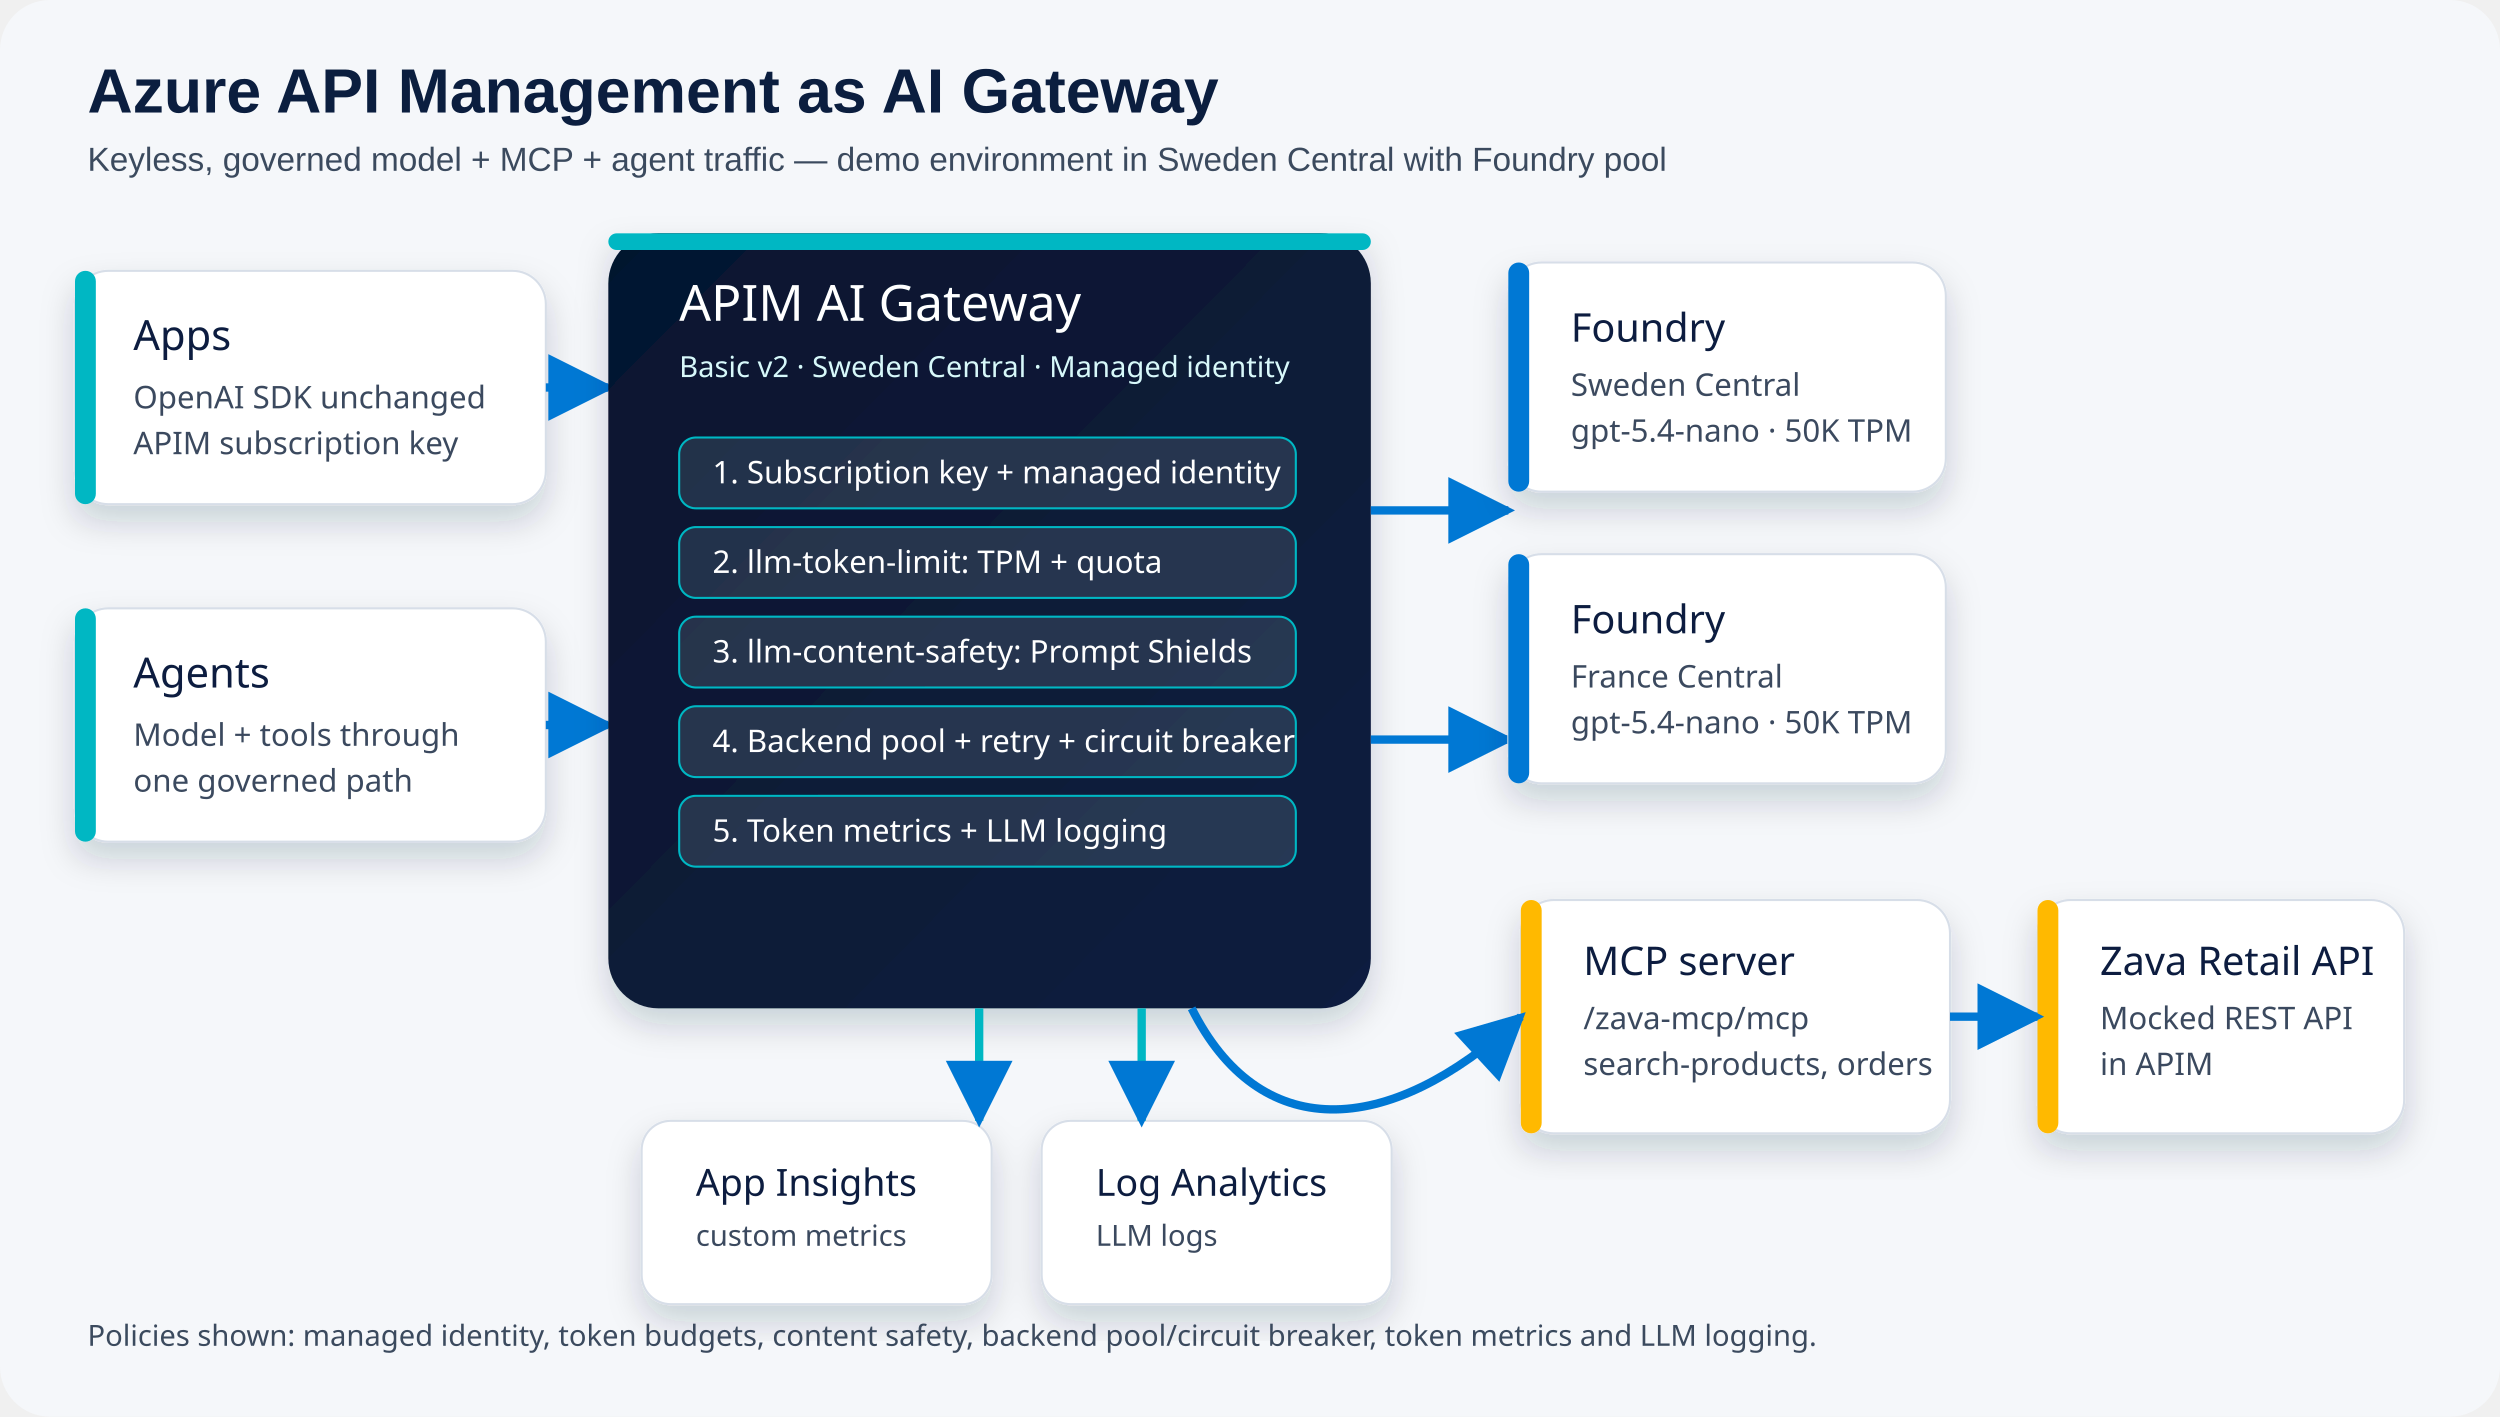
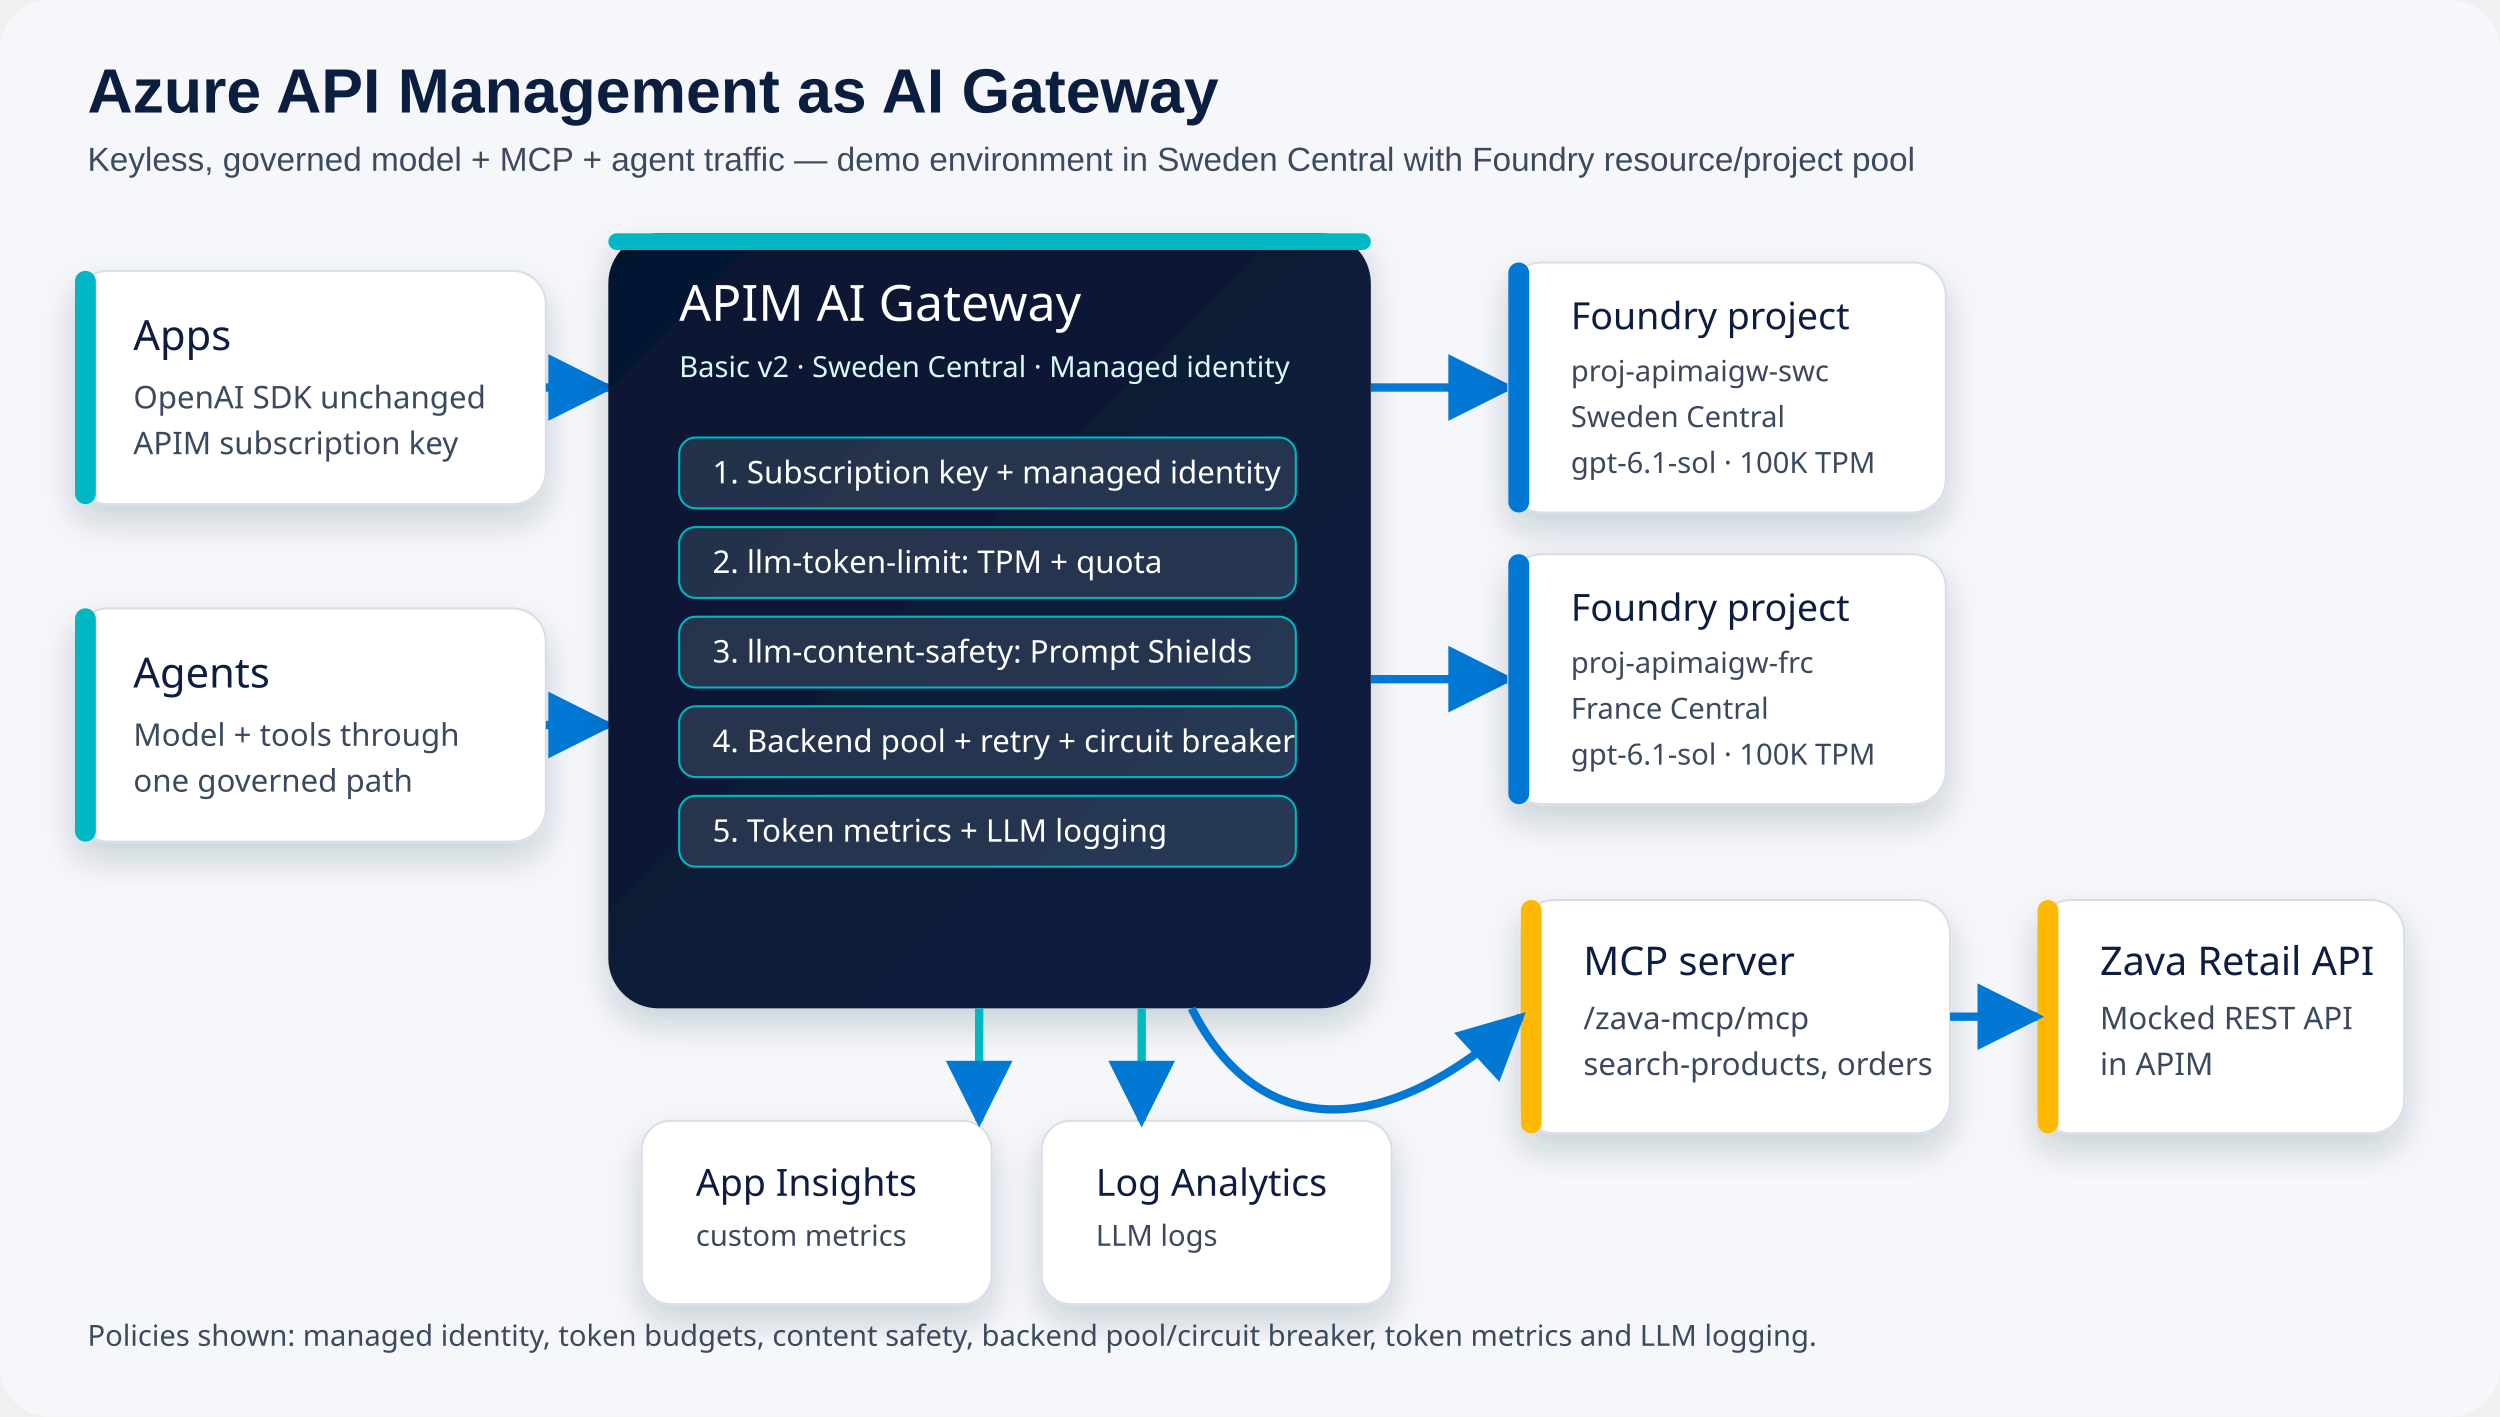
<svg xmlns="http://www.w3.org/2000/svg" width="1200" height="680" viewBox="0 0 1200 680" role="img" aria-labelledby="title desc">
  <defs>
    <linearGradient id="navy" x1="0" y1="0" x2="1" y2="1">
      <stop stop-color="#06162F" />
      <stop offset="1" stop-color="#0B1E3F" />
    </linearGradient>
    <filter id="shadow" x="-20%" y="-20%" width="140%" height="140%">
      <feDropShadow dx="0" dy="8" stdDeviation="8" flood-color="#0B1E3F" flood-opacity="0.18" />
    </filter>
    <marker id="arrow" viewBox="0 0 10 10" refX="9" refY="5" markerWidth="8" markerHeight="8" orient="auto-start-reverse">
      <path d="M0,0 L10,5 L0,10 z" fill="#0078D4" />
    </marker>
  </defs>
  <rect width="1200" height="680" rx="24" fill="#F5F7FA" />
  <text x="42" y="54" fill="#0B1E3F" font-family="Segoe UI Semibold, Segoe UI, Arial" font-size="30" font-weight="700">Azure API Management as AI Gateway</text>
-   <text x="42" y="82" fill="#3B4A5E" font-family="Segoe UI, Arial" font-size="16">Keyless, governed model + MCP + agent traffic — demo environment in Sweden Central with Foundry pool</text>
+   <text x="42" y="82" fill="#3B4A5E" font-family="Segoe UI, Arial" font-size="16">Keyless, governed model + MCP + agent traffic — demo environment in Sweden Central with Foundry resource/project pool</text>
  <g filter="url(#shadow)">
    <rect x="36" y="130" width="226" height="112" rx="16" fill="#FFFFFF" stroke="#D7DEE8" />
    <rect x="36" y="130" width="10" height="112" rx="5" fill="#00B7C3" />
    <text x="64" y="168" fill="#0B1E3F" font-family="Segoe UI Semibold, Segoe UI" font-size="20">Apps</text>
    <text x="64" y="196" fill="#3B4A5E" font-family="Segoe UI" font-size="15">OpenAI SDK unchanged</text>
    <text x="64" y="218" fill="#3B4A5E" font-family="Segoe UI" font-size="15">APIM subscription key</text>
    <rect x="36" y="292" width="226" height="112" rx="16" fill="#FFFFFF" stroke="#D7DEE8" />
    <rect x="36" y="292" width="10" height="112" rx="5" fill="#00B7C3" />
    <text x="64" y="330" fill="#0B1E3F" font-family="Segoe UI Semibold, Segoe UI" font-size="20">Agents</text>
    <text x="64" y="358" fill="#3B4A5E" font-family="Segoe UI" font-size="15">Model + tools through</text>
    <text x="64" y="380" fill="#3B4A5E" font-family="Segoe UI" font-size="15">one governed path</text>
  </g>
  <path d="M262 186 H292" stroke="#0078D4" stroke-width="4" fill="none" marker-end="url(#arrow)" />
  <path d="M262 348 H292" stroke="#0078D4" stroke-width="4" fill="none" marker-end="url(#arrow)" />
  <g filter="url(#shadow)">
    <rect x="292" y="112" width="366" height="372" rx="24" fill="url(#navy)" />
    <rect x="292" y="112" width="366" height="8" rx="4" fill="#00B7C3" />
    <text x="326" y="154" fill="#FFFFFF" font-family="Segoe UI Semibold, Segoe UI" font-size="24">APIM AI Gateway</text>
    <text x="326" y="181" fill="#D8F8FA" font-family="Segoe UI" font-size="14">Basic v2 · Sweden Central · Managed identity</text>
    <g font-family="Segoe UI" font-size="15" fill="#FFFFFF">
      <rect x="326" y="210" width="296" height="34" rx="8" fill="rgba(255,255,255,0.12)" stroke="#00B7C3" />
      <text x="342" y="232">1. Subscription key + managed identity</text>
      <rect x="326" y="253" width="296" height="34" rx="8" fill="rgba(255,255,255,0.12)" stroke="#00B7C3" />
      <text x="342" y="275">2. llm-token-limit: TPM + quota</text>
      <rect x="326" y="296" width="296" height="34" rx="8" fill="rgba(255,255,255,0.12)" stroke="#00B7C3" />
      <text x="342" y="318">3. llm-content-safety: Prompt Shields</text>
      <rect x="326" y="339" width="296" height="34" rx="8" fill="rgba(255,255,255,0.12)" stroke="#00B7C3" />
      <text x="342" y="361">4. Backend pool + retry + circuit breaker</text>
      <rect x="326" y="382" width="296" height="34" rx="8" fill="rgba(255,255,255,0.12)" stroke="#00B7C3" />
      <text x="342" y="404">5. Token metrics + LLM logging</text>
    </g>
  </g>
-   <path d="M658 245 H724" stroke="#0078D4" stroke-width="4" fill="none" marker-end="url(#arrow)" />
-   <path d="M658 355 H724" stroke="#0078D4" stroke-width="4" fill="none" marker-end="url(#arrow)" />
+   <path d="M658 186 H724" stroke="#0078D4" stroke-width="4" fill="none" marker-end="url(#arrow)" />
+   <path d="M658 326 H724" stroke="#0078D4" stroke-width="4" fill="none" marker-end="url(#arrow)" />
  <g filter="url(#shadow)">
-     <rect x="724" y="126" width="210" height="110" rx="16" fill="#FFFFFF" stroke="#D7DEE8" />
-     <rect x="724" y="126" width="10" height="110" rx="5" fill="#0078D4" />
-     <text x="754" y="164" fill="#0B1E3F" font-family="Segoe UI Semibold, Segoe UI" font-size="19">Foundry</text>
-     <text x="754" y="190" fill="#3B4A5E" font-family="Segoe UI" font-size="15">Sweden Central</text>
-     <text x="754" y="212" fill="#3B4A5E" font-family="Segoe UI" font-size="15">gpt-5.4-nano · 50K TPM</text>
-     <rect x="724" y="266" width="210" height="110" rx="16" fill="#FFFFFF" stroke="#D7DEE8" />
-     <rect x="724" y="266" width="10" height="110" rx="5" fill="#0078D4" />
-     <text x="754" y="304" fill="#0B1E3F" font-family="Segoe UI Semibold, Segoe UI" font-size="19">Foundry</text>
-     <text x="754" y="330" fill="#3B4A5E" font-family="Segoe UI" font-size="15">France Central</text>
-     <text x="754" y="352" fill="#3B4A5E" font-family="Segoe UI" font-size="15">gpt-5.4-nano · 50K TPM</text>
+     <rect x="724" y="126" width="210" height="120" rx="16" fill="#FFFFFF" stroke="#D7DEE8" />
+     <rect x="724" y="126" width="10" height="120" rx="5" fill="#0078D4" />
+     <text x="754" y="158" fill="#0B1E3F" font-family="Segoe UI Semibold, Segoe UI" font-size="18">Foundry project</text>
+     <text x="754" y="183" fill="#3B4A5E" font-family="Segoe UI" font-size="14">proj-apimaigw-swc</text>
+     <text x="754" y="205" fill="#3B4A5E" font-family="Segoe UI" font-size="14">Sweden Central</text>
+     <text x="754" y="227" fill="#3B4A5E" font-family="Segoe UI" font-size="14">gpt-6.1-sol · 100K TPM</text>
+     <rect x="724" y="266" width="210" height="120" rx="16" fill="#FFFFFF" stroke="#D7DEE8" />
+     <rect x="724" y="266" width="10" height="120" rx="5" fill="#0078D4" />
+     <text x="754" y="298" fill="#0B1E3F" font-family="Segoe UI Semibold, Segoe UI" font-size="18">Foundry project</text>
+     <text x="754" y="323" fill="#3B4A5E" font-family="Segoe UI" font-size="14">proj-apimaigw-frc</text>
+     <text x="754" y="345" fill="#3B4A5E" font-family="Segoe UI" font-size="14">France Central</text>
+     <text x="754" y="367" fill="#3B4A5E" font-family="Segoe UI" font-size="14">gpt-6.1-sol · 100K TPM</text>
  </g>
  <g filter="url(#shadow)">
    <rect x="730" y="432" width="206" height="112" rx="16" fill="#FFFFFF" stroke="#D7DEE8" />
    <rect x="730" y="432" width="10" height="112" rx="5" fill="#FFB900" />
    <text x="760" y="468" fill="#0B1E3F" font-family="Segoe UI Semibold, Segoe UI" font-size="19">MCP server</text>
    <text x="760" y="494" fill="#3B4A5E" font-family="Segoe UI" font-size="15">/zava-mcp/mcp</text>
    <text x="760" y="516" fill="#3B4A5E" font-family="Segoe UI" font-size="15">search-products, orders</text>
  </g>
  <path d="M572 484 C604 548 665 548 730 488" stroke="#0078D4" stroke-width="4" fill="none" marker-end="url(#arrow)" />
  <g filter="url(#shadow)">
    <rect x="978" y="432" width="176" height="112" rx="16" fill="#FFFFFF" stroke="#D7DEE8" />
    <rect x="978" y="432" width="10" height="112" rx="5" fill="#FFB900" />
    <text x="1008" y="468" fill="#0B1E3F" font-family="Segoe UI Semibold, Segoe UI" font-size="19">Zava Retail API</text>
    <text x="1008" y="494" fill="#3B4A5E" font-family="Segoe UI" font-size="15">Mocked REST API</text>
    <text x="1008" y="516" fill="#3B4A5E" font-family="Segoe UI" font-size="15">in APIM</text>
  </g>
  <path d="M936 488 H978" stroke="#0078D4" stroke-width="4" fill="none" marker-end="url(#arrow)" />
  <g filter="url(#shadow)">
    <rect x="308" y="538" width="168" height="88" rx="14" fill="#FFFFFF" stroke="#D7DEE8" />
    <text x="334" y="574" fill="#0B1E3F" font-family="Segoe UI Semibold, Segoe UI" font-size="18">App Insights</text>
    <text x="334" y="598" fill="#3B4A5E" font-family="Segoe UI" font-size="14">custom metrics</text>
    <rect x="500" y="538" width="168" height="88" rx="14" fill="#FFFFFF" stroke="#D7DEE8" />
    <text x="526" y="574" fill="#0B1E3F" font-family="Segoe UI Semibold, Segoe UI" font-size="18">Log Analytics</text>
    <text x="526" y="598" fill="#3B4A5E" font-family="Segoe UI" font-size="14">LLM logs</text>
  </g>
  <path d="M470 484 V538" stroke="#00B7C3" stroke-width="4" fill="none" marker-end="url(#arrow)" />
  <path d="M548 484 V538" stroke="#00B7C3" stroke-width="4" fill="none" marker-end="url(#arrow)" />
  <text x="42" y="646" fill="#3B4A5E" font-family="Segoe UI" font-size="14">Policies shown: managed identity, token budgets, content safety, backend pool/circuit breaker, token metrics and LLM logging.</text>
</svg>
